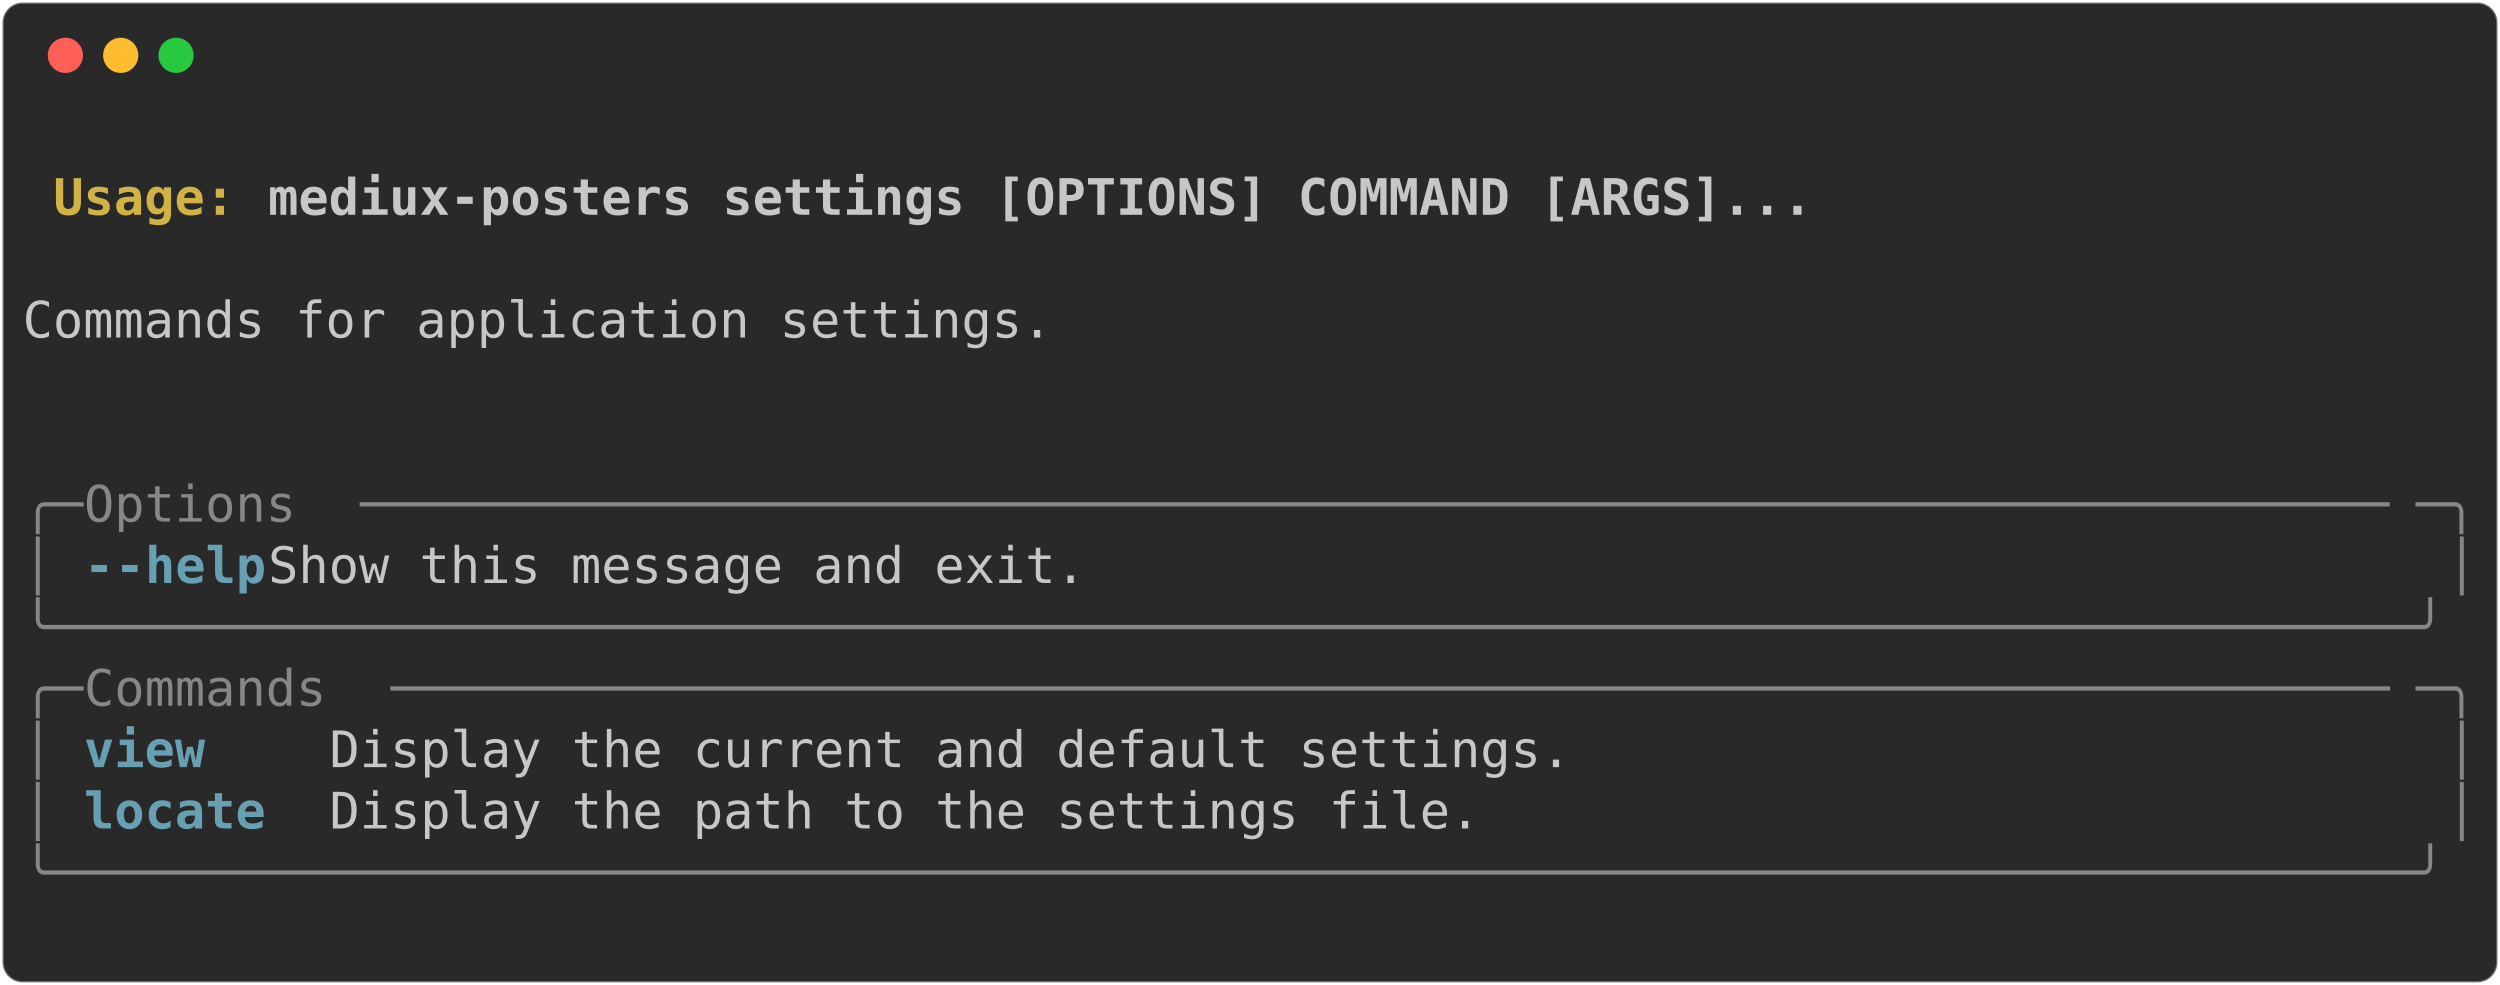
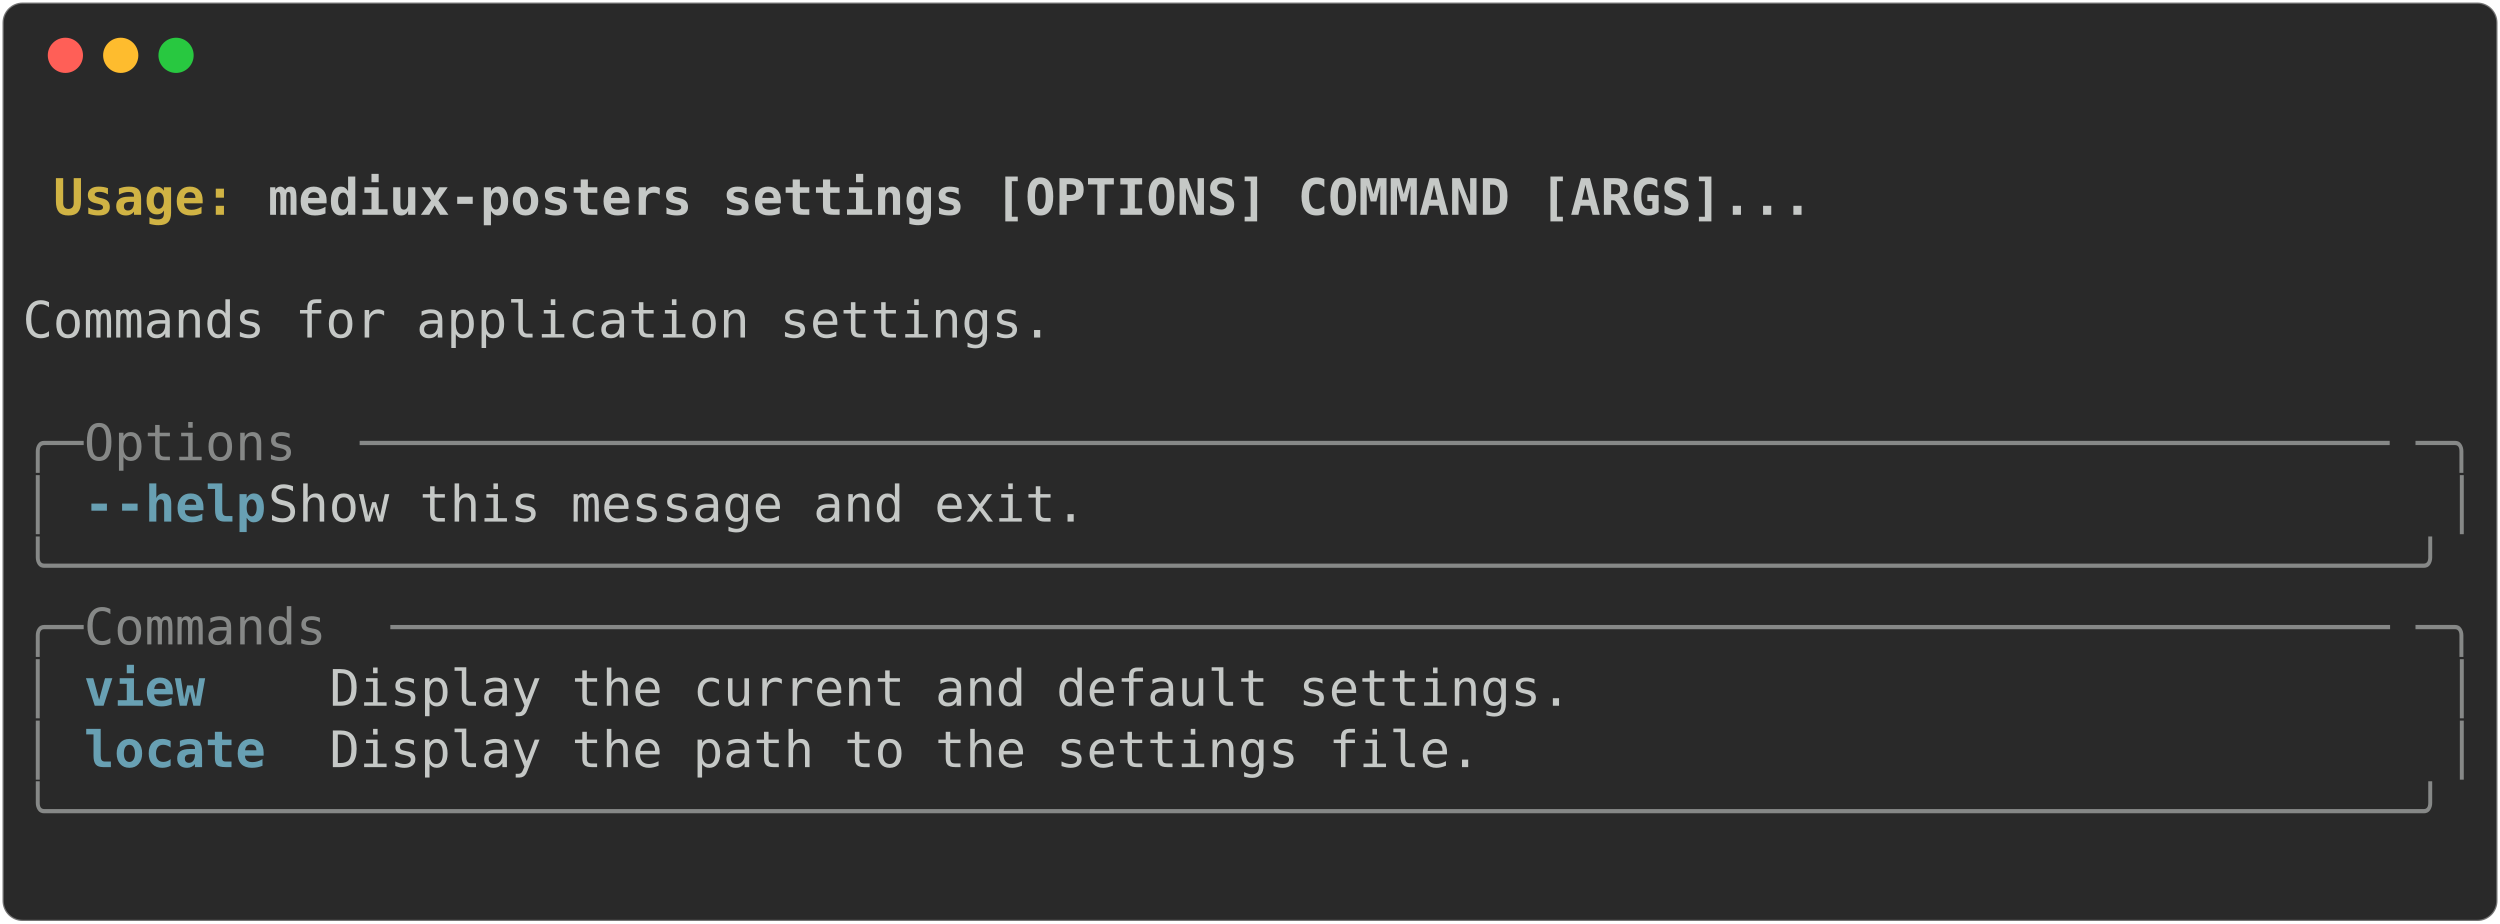
- <svg xmlns="http://www.w3.org/2000/svg" class="rich-terminal" viewBox="0 0 994 391.6">
+ <svg xmlns="http://www.w3.org/2000/svg" class="rich-terminal" viewBox="0 0 994 367.2">
  <style>

    @font-face {
        font-family: "Fira Code";
        src: local("FiraCode-Regular"),
                url("https://cdnjs.cloudflare.com/ajax/libs/firacode/6.2.0/woff2/FiraCode-Regular.woff2") format("woff2"),
                url("https://cdnjs.cloudflare.com/ajax/libs/firacode/6.2.0/woff/FiraCode-Regular.woff") format("woff");
        font-style: normal;
        font-weight: 400;
    }
    @font-face {
        font-family: "Fira Code";
        src: local("FiraCode-Bold"),
                url("https://cdnjs.cloudflare.com/ajax/libs/firacode/6.2.0/woff2/FiraCode-Bold.woff2") format("woff2"),
                url("https://cdnjs.cloudflare.com/ajax/libs/firacode/6.2.0/woff/FiraCode-Bold.woff") format("woff");
        font-style: bold;
        font-weight: 700;
    }

-     .terminal-3395741779-matrix {
+     .terminal-1864357541-matrix {
        font-family: Fira Code, monospace;
        font-size: 20px;
        line-height: 24.4px;
        font-variant-east-asian: full-width;
    }

-     .terminal-3395741779-title {
+     .terminal-1864357541-title {
        font-size: 18px;
        font-weight: bold;
        font-family: arial;
    }

-     .terminal-3395741779-r1 { fill: #c5c8c6;font-weight: bold }
- .terminal-3395741779-r2 { fill: #c5c8c6 }
- .terminal-3395741779-r3 { fill: #d0b344;font-weight: bold }
- .terminal-3395741779-r4 { fill: #868887 }
- .terminal-3395741779-r5 { fill: #68a0b3;font-weight: bold }
+     .terminal-1864357541-r1 { fill: #c5c8c6;font-weight: bold }
+ .terminal-1864357541-r2 { fill: #c5c8c6 }
+ .terminal-1864357541-r3 { fill: #d0b344;font-weight: bold }
+ .terminal-1864357541-r4 { fill: #868887 }
+ .terminal-1864357541-r5 { fill: #68a0b3;font-weight: bold }
    </style>
  <defs>
-     <clipPath id="terminal-3395741779-clip-terminal">
-       <rect x="0" y="0" width="975.0" height="340.6" />
+     <clipPath id="terminal-1864357541-clip-terminal">
+       <rect x="0" y="0" width="975.0" height="316.2" />
    </clipPath>
-     <clipPath id="terminal-3395741779-line-0">
+     <clipPath id="terminal-1864357541-line-0">
      <rect x="0" y="1.5" width="976" height="24.65" />
    </clipPath>
-     <clipPath id="terminal-3395741779-line-1">
+     <clipPath id="terminal-1864357541-line-1">
      <rect x="0" y="25.9" width="976" height="24.65" />
    </clipPath>
-     <clipPath id="terminal-3395741779-line-2">
+     <clipPath id="terminal-1864357541-line-2">
      <rect x="0" y="50.3" width="976" height="24.65" />
    </clipPath>
-     <clipPath id="terminal-3395741779-line-3">
+     <clipPath id="terminal-1864357541-line-3">
      <rect x="0" y="74.7" width="976" height="24.65" />
    </clipPath>
-     <clipPath id="terminal-3395741779-line-4">
+     <clipPath id="terminal-1864357541-line-4">
      <rect x="0" y="99.1" width="976" height="24.65" />
    </clipPath>
-     <clipPath id="terminal-3395741779-line-5">
+     <clipPath id="terminal-1864357541-line-5">
      <rect x="0" y="123.5" width="976" height="24.65" />
    </clipPath>
-     <clipPath id="terminal-3395741779-line-6">
+     <clipPath id="terminal-1864357541-line-6">
      <rect x="0" y="147.9" width="976" height="24.65" />
    </clipPath>
-     <clipPath id="terminal-3395741779-line-7">
+     <clipPath id="terminal-1864357541-line-7">
      <rect x="0" y="172.3" width="976" height="24.65" />
    </clipPath>
-     <clipPath id="terminal-3395741779-line-8">
+     <clipPath id="terminal-1864357541-line-8">
      <rect x="0" y="196.7" width="976" height="24.65" />
    </clipPath>
-     <clipPath id="terminal-3395741779-line-9">
+     <clipPath id="terminal-1864357541-line-9">
      <rect x="0" y="221.1" width="976" height="24.65" />
    </clipPath>
-     <clipPath id="terminal-3395741779-line-10">
+     <clipPath id="terminal-1864357541-line-10">
      <rect x="0" y="245.5" width="976" height="24.65" />
    </clipPath>
-     <clipPath id="terminal-3395741779-line-11">
+     <clipPath id="terminal-1864357541-line-11">
      <rect x="0" y="269.9" width="976" height="24.65" />
    </clipPath>
-     <clipPath id="terminal-3395741779-line-12">
-       <rect x="0" y="294.3" width="976" height="24.65" />
-     </clipPath>
  </defs>
-   <rect fill="#292929" stroke="rgba(255,255,255,0.35)" stroke-width="1" x="1" y="1" width="992" height="389.6" rx="8" />
+   <rect fill="#292929" stroke="rgba(255,255,255,0.35)" stroke-width="1" x="1" y="1" width="992" height="365.2" rx="8" />
  <g transform="translate(26,22)">
    <circle cx="0" cy="0" r="7" fill="#ff5f57" />
    <circle cx="22" cy="0" r="7" fill="#febc2e" />
    <circle cx="44" cy="0" r="7" fill="#28c840" />
  </g>
-   <g transform="translate(9, 41)" clip-path="url(#terminal-3395741779-clip-terminal)">
-     <g class="terminal-3395741779-matrix">
-       <text class="terminal-3395741779-r2" x="976" y="20" textLength="12.2" clip-path="url(#terminal-3395741779-line-0)">
+   <g transform="translate(9, 41)" clip-path="url(#terminal-1864357541-clip-terminal)">
+     <g class="terminal-1864357541-matrix">
+       <text class="terminal-1864357541-r2" x="976" y="20" textLength="12.2" clip-path="url(#terminal-1864357541-line-0)">
</text>
-       <text class="terminal-3395741779-r3" x="12.2" y="44.4" textLength="85.4" clip-path="url(#terminal-3395741779-line-1)">Usage: </text>
-       <text class="terminal-3395741779-r1" x="97.6" y="44.4" textLength="622.2" clip-path="url(#terminal-3395741779-line-1)">mediux-posters settings [OPTIONS] COMMAND [ARGS]...</text>
-       <text class="terminal-3395741779-r2" x="976" y="44.4" textLength="12.2" clip-path="url(#terminal-3395741779-line-1)">
+       <text class="terminal-1864357541-r3" x="12.2" y="44.4" textLength="85.4" clip-path="url(#terminal-1864357541-line-1)">Usage: </text>
+       <text class="terminal-1864357541-r1" x="97.6" y="44.4" textLength="622.2" clip-path="url(#terminal-1864357541-line-1)">mediux-posters settings [OPTIONS] COMMAND [ARGS]...</text>
+       <text class="terminal-1864357541-r2" x="976" y="44.4" textLength="12.2" clip-path="url(#terminal-1864357541-line-1)">
</text>
-       <text class="terminal-3395741779-r2" x="976" y="68.8" textLength="12.2" clip-path="url(#terminal-3395741779-line-2)">
+       <text class="terminal-1864357541-r2" x="976" y="68.8" textLength="12.2" clip-path="url(#terminal-1864357541-line-2)">
</text>
-       <text class="terminal-3395741779-r2" x="0" y="93.2" textLength="976" clip-path="url(#terminal-3395741779-line-3)"> Commands for application settings.                                             </text>
-       <text class="terminal-3395741779-r2" x="976" y="93.2" textLength="12.2" clip-path="url(#terminal-3395741779-line-3)">
+       <text class="terminal-1864357541-r2" x="0" y="93.2" textLength="976" clip-path="url(#terminal-1864357541-line-3)"> Commands for application settings.                                             </text>
+       <text class="terminal-1864357541-r2" x="976" y="93.2" textLength="12.2" clip-path="url(#terminal-1864357541-line-3)">
</text>
-       <text class="terminal-3395741779-r2" x="976" y="117.6" textLength="12.2" clip-path="url(#terminal-3395741779-line-4)">
+       <text class="terminal-1864357541-r2" x="976" y="117.6" textLength="12.2" clip-path="url(#terminal-1864357541-line-4)">
</text>
-       <text class="terminal-3395741779-r2" x="976" y="142" textLength="12.2" clip-path="url(#terminal-3395741779-line-5)">
+       <text class="terminal-1864357541-r4" x="0" y="142" textLength="24.4" clip-path="url(#terminal-1864357541-line-5)">╭─</text>
+       <text class="terminal-1864357541-r4" x="24.4" y="142" textLength="109.8" clip-path="url(#terminal-1864357541-line-5)"> Options </text>
+       <text class="terminal-1864357541-r4" x="134.2" y="142" textLength="817.4" clip-path="url(#terminal-1864357541-line-5)">───────────────────────────────────────────────────────────────────</text>
+       <text class="terminal-1864357541-r4" x="951.6" y="142" textLength="24.4" clip-path="url(#terminal-1864357541-line-5)">─╮</text>
+       <text class="terminal-1864357541-r2" x="976" y="142" textLength="12.2" clip-path="url(#terminal-1864357541-line-5)">
</text>
-       <text class="terminal-3395741779-r4" x="0" y="166.4" textLength="24.4" clip-path="url(#terminal-3395741779-line-6)">╭─</text>
-       <text class="terminal-3395741779-r4" x="24.4" y="166.4" textLength="109.8" clip-path="url(#terminal-3395741779-line-6)"> Options </text>
-       <text class="terminal-3395741779-r4" x="134.2" y="166.4" textLength="817.4" clip-path="url(#terminal-3395741779-line-6)">───────────────────────────────────────────────────────────────────</text>
-       <text class="terminal-3395741779-r4" x="951.6" y="166.4" textLength="24.4" clip-path="url(#terminal-3395741779-line-6)">─╮</text>
-       <text class="terminal-3395741779-r2" x="976" y="166.4" textLength="12.2" clip-path="url(#terminal-3395741779-line-6)">
+       <text class="terminal-1864357541-r4" x="0" y="166.4" textLength="12.2" clip-path="url(#terminal-1864357541-line-6)">│</text>
+       <text class="terminal-1864357541-r5" x="24.4" y="166.4" textLength="12.2" clip-path="url(#terminal-1864357541-line-6)">-</text>
+       <text class="terminal-1864357541-r5" x="36.6" y="166.4" textLength="61" clip-path="url(#terminal-1864357541-line-6)">-help</text>
+       <text class="terminal-1864357541-r2" x="97.6" y="166.4" textLength="866.2" clip-path="url(#terminal-1864357541-line-6)">          Show this message and exit.                                  </text>
+       <text class="terminal-1864357541-r4" x="963.8" y="166.4" textLength="12.2" clip-path="url(#terminal-1864357541-line-6)">│</text>
+       <text class="terminal-1864357541-r2" x="976" y="166.4" textLength="12.2" clip-path="url(#terminal-1864357541-line-6)">
</text>
-       <text class="terminal-3395741779-r4" x="0" y="190.8" textLength="12.2" clip-path="url(#terminal-3395741779-line-7)">│</text>
-       <text class="terminal-3395741779-r5" x="24.4" y="190.8" textLength="12.2" clip-path="url(#terminal-3395741779-line-7)">-</text>
-       <text class="terminal-3395741779-r5" x="36.6" y="190.8" textLength="61" clip-path="url(#terminal-3395741779-line-7)">-help</text>
-       <text class="terminal-3395741779-r2" x="97.6" y="190.8" textLength="866.2" clip-path="url(#terminal-3395741779-line-7)">          Show this message and exit.                                  </text>
-       <text class="terminal-3395741779-r4" x="963.8" y="190.8" textLength="12.2" clip-path="url(#terminal-3395741779-line-7)">│</text>
-       <text class="terminal-3395741779-r2" x="976" y="190.8" textLength="12.2" clip-path="url(#terminal-3395741779-line-7)">
+       <text class="terminal-1864357541-r4" x="0" y="190.8" textLength="976" clip-path="url(#terminal-1864357541-line-7)">╰──────────────────────────────────────────────────────────────────────────────╯</text>
+       <text class="terminal-1864357541-r2" x="976" y="190.8" textLength="12.2" clip-path="url(#terminal-1864357541-line-7)">
</text>
-       <text class="terminal-3395741779-r4" x="0" y="215.2" textLength="976" clip-path="url(#terminal-3395741779-line-8)">╰──────────────────────────────────────────────────────────────────────────────╯</text>
-       <text class="terminal-3395741779-r2" x="976" y="215.2" textLength="12.2" clip-path="url(#terminal-3395741779-line-8)">
+       <text class="terminal-1864357541-r4" x="0" y="215.2" textLength="24.4" clip-path="url(#terminal-1864357541-line-8)">╭─</text>
+       <text class="terminal-1864357541-r4" x="24.4" y="215.2" textLength="122" clip-path="url(#terminal-1864357541-line-8)"> Commands </text>
+       <text class="terminal-1864357541-r4" x="146.4" y="215.2" textLength="805.2" clip-path="url(#terminal-1864357541-line-8)">──────────────────────────────────────────────────────────────────</text>
+       <text class="terminal-1864357541-r4" x="951.6" y="215.2" textLength="24.4" clip-path="url(#terminal-1864357541-line-8)">─╮</text>
+       <text class="terminal-1864357541-r2" x="976" y="215.2" textLength="12.2" clip-path="url(#terminal-1864357541-line-8)">
</text>
-       <text class="terminal-3395741779-r4" x="0" y="239.6" textLength="24.4" clip-path="url(#terminal-3395741779-line-9)">╭─</text>
-       <text class="terminal-3395741779-r4" x="24.4" y="239.6" textLength="122" clip-path="url(#terminal-3395741779-line-9)"> Commands </text>
-       <text class="terminal-3395741779-r4" x="146.4" y="239.6" textLength="805.2" clip-path="url(#terminal-3395741779-line-9)">──────────────────────────────────────────────────────────────────</text>
-       <text class="terminal-3395741779-r4" x="951.6" y="239.6" textLength="24.4" clip-path="url(#terminal-3395741779-line-9)">─╮</text>
-       <text class="terminal-3395741779-r2" x="976" y="239.6" textLength="12.2" clip-path="url(#terminal-3395741779-line-9)">
+       <text class="terminal-1864357541-r4" x="0" y="239.6" textLength="12.2" clip-path="url(#terminal-1864357541-line-9)">│</text>
+       <text class="terminal-1864357541-r5" x="24.4" y="239.6" textLength="85.4" clip-path="url(#terminal-1864357541-line-9)">view   </text>
+       <text class="terminal-1864357541-r2" x="122" y="239.6" textLength="841.8" clip-path="url(#terminal-1864357541-line-9)"> Display the current and default settings.                           </text>
+       <text class="terminal-1864357541-r4" x="963.8" y="239.6" textLength="12.2" clip-path="url(#terminal-1864357541-line-9)">│</text>
+       <text class="terminal-1864357541-r2" x="976" y="239.6" textLength="12.2" clip-path="url(#terminal-1864357541-line-9)">
</text>
-       <text class="terminal-3395741779-r4" x="0" y="264" textLength="12.2" clip-path="url(#terminal-3395741779-line-10)">│</text>
-       <text class="terminal-3395741779-r5" x="24.4" y="264" textLength="85.4" clip-path="url(#terminal-3395741779-line-10)">view   </text>
-       <text class="terminal-3395741779-r2" x="122" y="264" textLength="841.8" clip-path="url(#terminal-3395741779-line-10)"> Display the current and default settings.                           </text>
-       <text class="terminal-3395741779-r4" x="963.8" y="264" textLength="12.2" clip-path="url(#terminal-3395741779-line-10)">│</text>
-       <text class="terminal-3395741779-r2" x="976" y="264" textLength="12.2" clip-path="url(#terminal-3395741779-line-10)">
+       <text class="terminal-1864357541-r4" x="0" y="264" textLength="12.2" clip-path="url(#terminal-1864357541-line-10)">│</text>
+       <text class="terminal-1864357541-r5" x="24.4" y="264" textLength="85.4" clip-path="url(#terminal-1864357541-line-10)">locate </text>
+       <text class="terminal-1864357541-r2" x="122" y="264" textLength="841.8" clip-path="url(#terminal-1864357541-line-10)"> Display the path to the settings file.                              </text>
+       <text class="terminal-1864357541-r4" x="963.8" y="264" textLength="12.2" clip-path="url(#terminal-1864357541-line-10)">│</text>
+       <text class="terminal-1864357541-r2" x="976" y="264" textLength="12.2" clip-path="url(#terminal-1864357541-line-10)">
</text>
-       <text class="terminal-3395741779-r4" x="0" y="288.4" textLength="12.2" clip-path="url(#terminal-3395741779-line-11)">│</text>
-       <text class="terminal-3395741779-r5" x="24.4" y="288.4" textLength="85.4" clip-path="url(#terminal-3395741779-line-11)">locate </text>
-       <text class="terminal-3395741779-r2" x="122" y="288.4" textLength="841.8" clip-path="url(#terminal-3395741779-line-11)"> Display the path to the settings file.                              </text>
-       <text class="terminal-3395741779-r4" x="963.8" y="288.4" textLength="12.2" clip-path="url(#terminal-3395741779-line-11)">│</text>
-       <text class="terminal-3395741779-r2" x="976" y="288.4" textLength="12.2" clip-path="url(#terminal-3395741779-line-11)">
+       <text class="terminal-1864357541-r4" x="0" y="288.4" textLength="976" clip-path="url(#terminal-1864357541-line-11)">╰──────────────────────────────────────────────────────────────────────────────╯</text>
+       <text class="terminal-1864357541-r2" x="976" y="288.4" textLength="12.2" clip-path="url(#terminal-1864357541-line-11)">
</text>
-       <text class="terminal-3395741779-r4" x="0" y="312.8" textLength="976" clip-path="url(#terminal-3395741779-line-12)">╰──────────────────────────────────────────────────────────────────────────────╯</text>
-       <text class="terminal-3395741779-r2" x="976" y="312.8" textLength="12.2" clip-path="url(#terminal-3395741779-line-12)">
- </text>
-       <text class="terminal-3395741779-r2" x="976" y="337.2" textLength="12.2" clip-path="url(#terminal-3395741779-line-13)">
+       <text class="terminal-1864357541-r2" x="976" y="312.8" textLength="12.2" clip-path="url(#terminal-1864357541-line-12)">
</text>
    </g>
  </g>
</svg>
